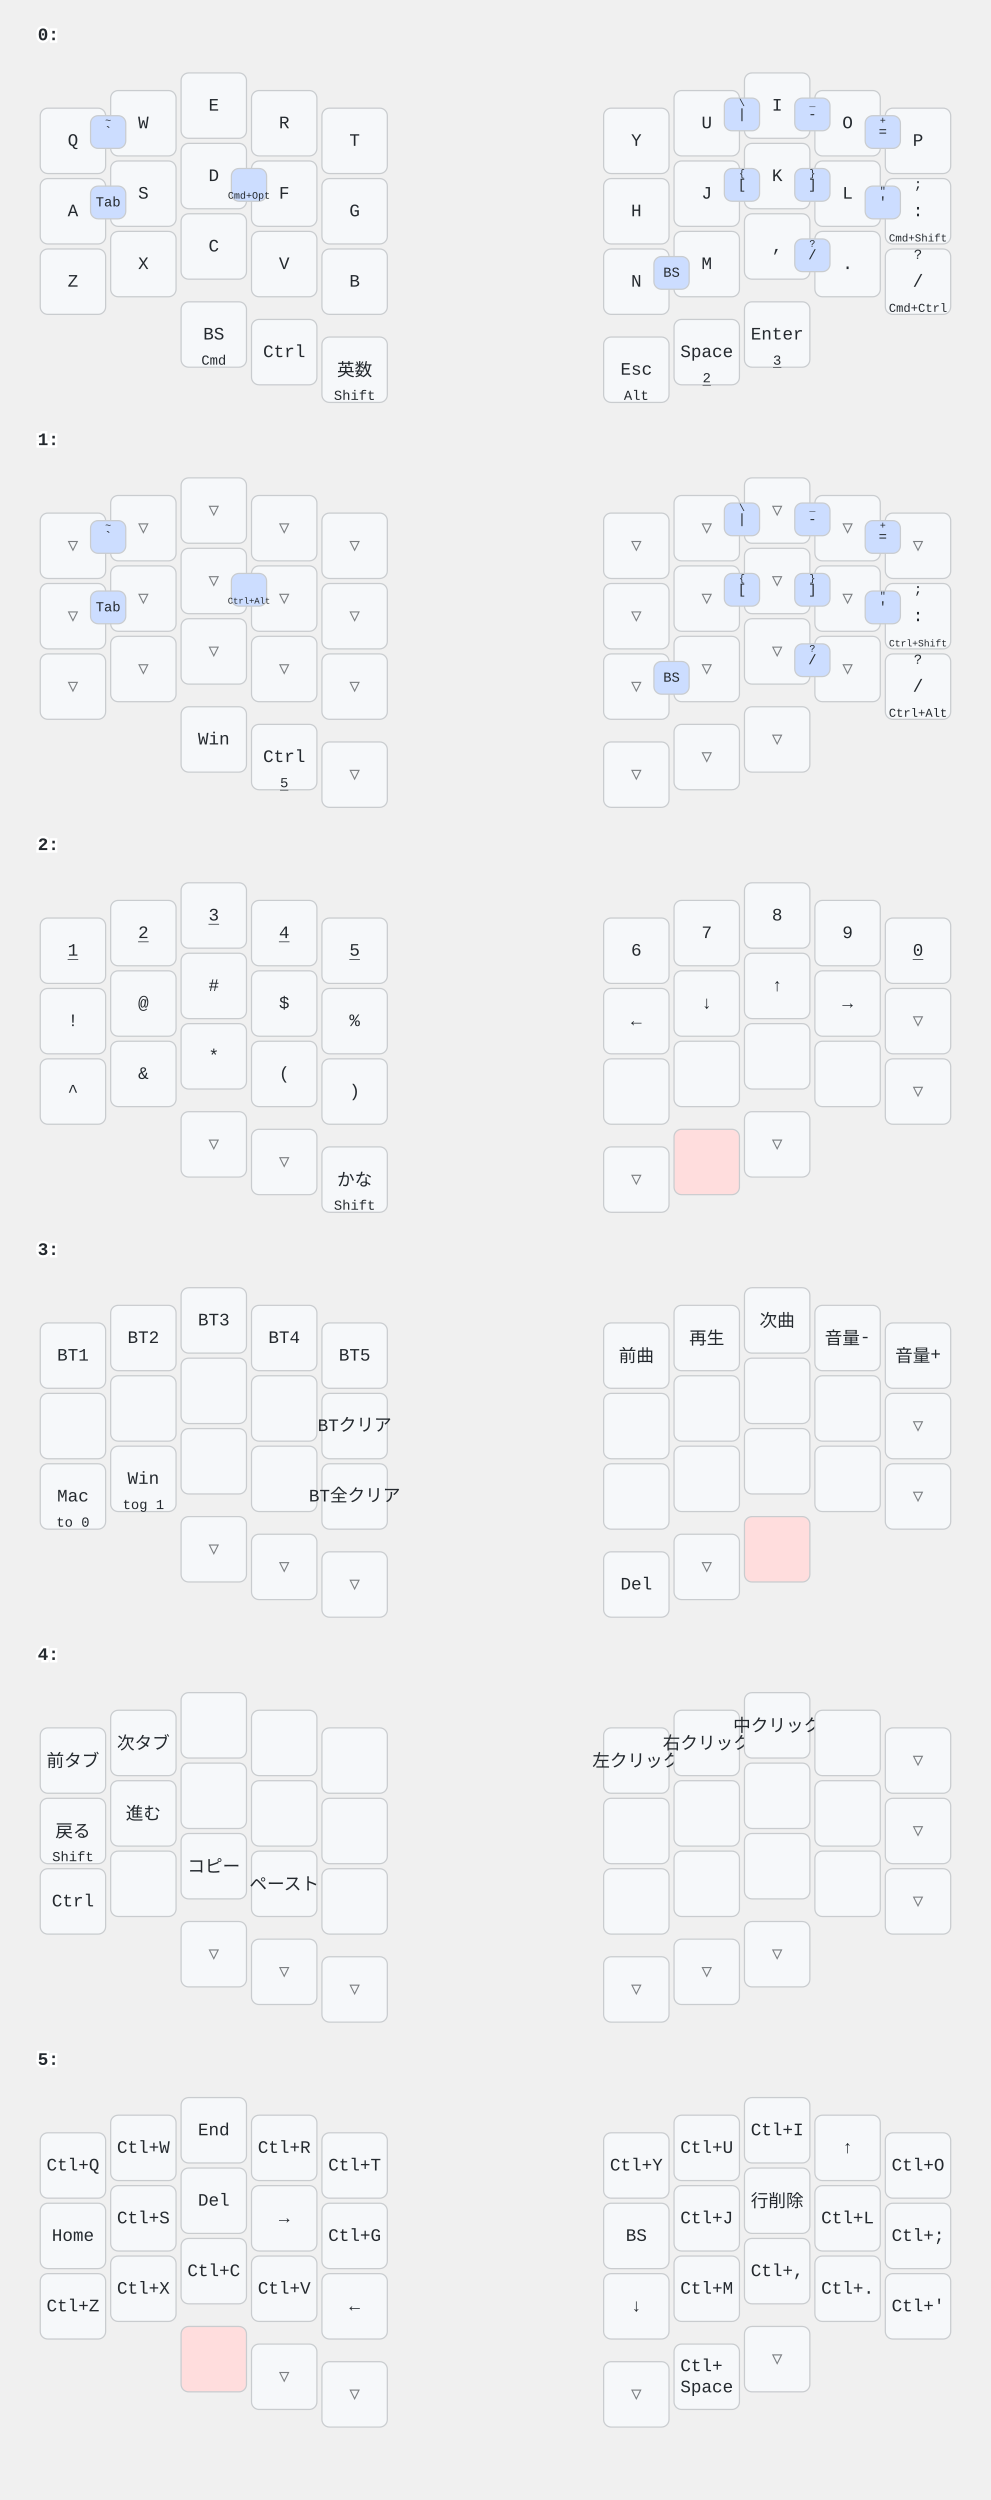
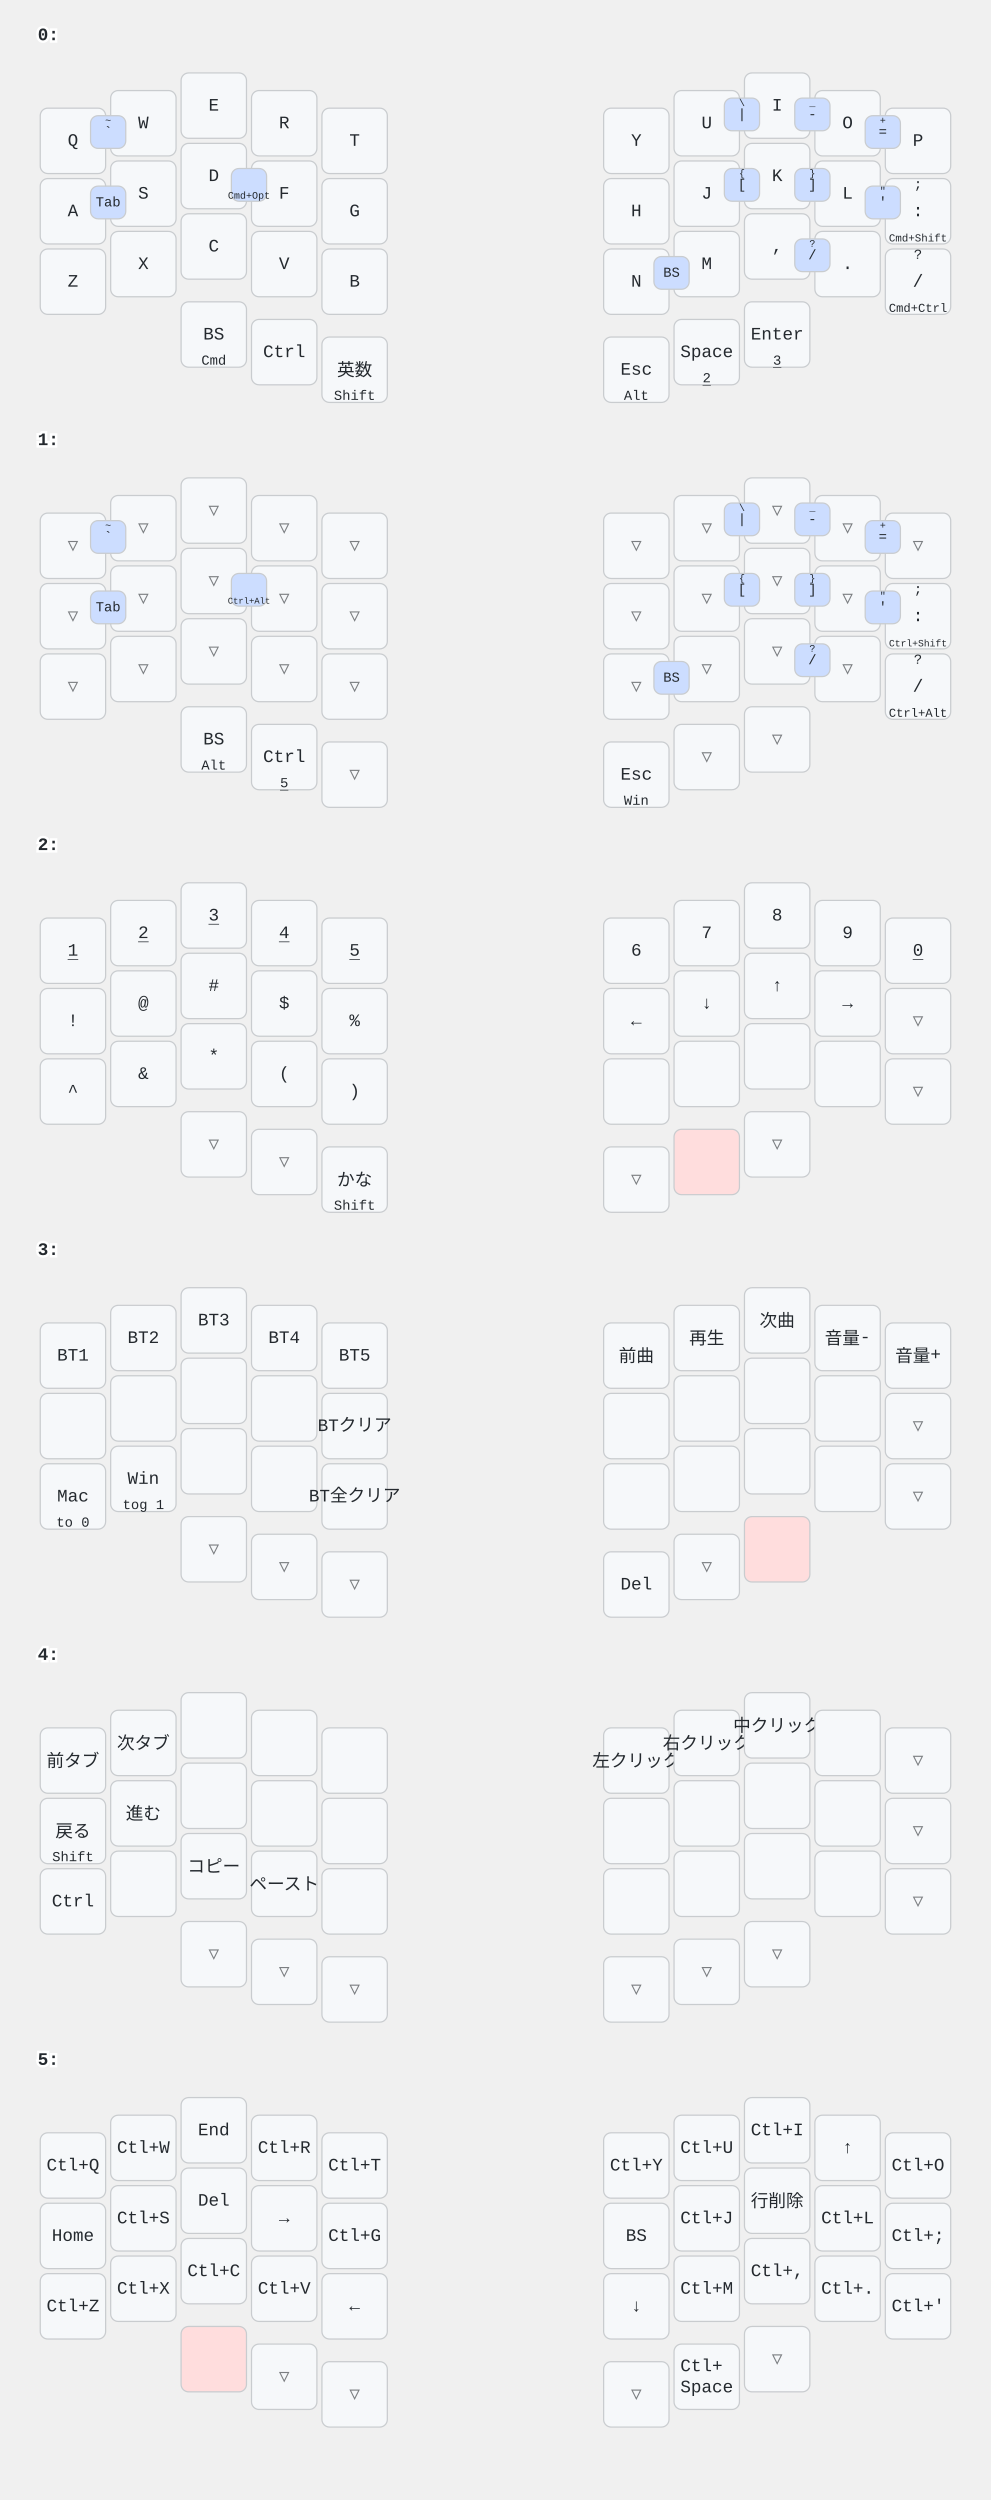
<svg xmlns="http://www.w3.org/2000/svg" width="788" height="1988" viewBox="0 0 788 1988" class="keymap">
  <style>/* inherit to force styles through use tags */
svg path {
    fill: inherit;
}

/* font and background color specifications */
svg.keymap {
    font-family: SFMono-Regular,Consolas,Liberation Mono,Menlo,monospace;
    font-size: 14px;
    font-kerning: normal;
    text-rendering: optimizeLegibility;
    fill: #24292e;
}

/* default key styling */
rect.key {
    fill: #f6f8fa;
}

rect.key, rect.combo {
    stroke: #c9cccf;
    stroke-width: 1;
}

/* default key side styling, only used is draw_key_sides is set */
rect.side {
    filter: brightness(90%);
}

/* color accent for combo boxes */
rect.combo, rect.combo-separate {
    fill: #cdf;
}

/* color accent for held keys */
rect.held, rect.combo.held {
    fill: #fdd;
}

/* color accent for ghost (optional) keys */
rect.ghost, rect.combo.ghost {
    stroke-dasharray: 4, 4;
    stroke-width: 2;
}

text {
    text-anchor: middle;
    dominant-baseline: middle;
}

/* styling for layer labels */
text.label {
    font-weight: bold;
    text-anchor: start;
    stroke: white;
    stroke-width: 4;
    paint-order: stroke;
}

/* styling for optional footer */
text.footer {
    text-anchor: end;
    dominant-baseline: auto;
    stroke: white;
    stroke-width: 4;
    paint-order: stroke;
}

/* styling for combo tap, and key non-tap label text */
text.combo, text.hold, text.shifted, text.left, text.right {
    font-size: 11px;
}

text.hold {
    text-anchor: middle;
    dominant-baseline: auto;
}

text.shifted {
    text-anchor: middle;
    dominant-baseline: hanging;
}

text.left {
    text-anchor: start;
}

text.right {
    text-anchor: end;
}

text.layer-activator {
    text-decoration: underline;
}

/* styling for hold/shifted label text in combo box */
text.combo.hold, text.combo.shifted, text.combo.left, text.combo.right {
    font-size: 8px;
}

/* lighter symbol for transparent keys */
text.trans {
    fill: #7b7e81;
}

/* styling for combo dendrons */
path.combo {
    stroke-width: 1;
    stroke: gray;
    fill: none;
}

/* Start Tabler Icons Cleanup */
/* cannot use height/width with glyphs */
.icon-tabler &gt; path {
    fill: inherit;
    stroke: inherit;
    stroke-width: 2;
}
/* hide tabler's default box */
.icon-tabler &gt; path[stroke="none"][fill="none"] {
    visibility: hidden;
}
/* End Tabler Icons Cleanup */
</style>
  <g transform="translate(30, 0)" class="layer-0">
    <text x="0" y="28" class="label" id="x_x">0:</text>
    <g transform="translate(0, 56)">
      <g transform="translate(28, 56)" class="key keypos-0">
        <rect rx="6" ry="6" x="-26" y="-26" width="52" height="52" class="key" />
        <text x="0" y="0" class="key tap">Q</text>
      </g>
      <g transform="translate(84, 42)" class="key keypos-1">
        <rect rx="6" ry="6" x="-26" y="-26" width="52" height="52" class="key" />
        <text x="0" y="0" class="key tap">W</text>
      </g>
      <g transform="translate(140, 28)" class="key keypos-2">
        <rect rx="6" ry="6" x="-26" y="-26" width="52" height="52" class="key" />
        <text x="0" y="0" class="key tap">E</text>
      </g>
      <g transform="translate(196, 42)" class="key keypos-3">
        <rect rx="6" ry="6" x="-26" y="-26" width="52" height="52" class="key" />
        <text x="0" y="0" class="key tap">R</text>
      </g>
      <g transform="translate(252, 56)" class="key keypos-4">
        <rect rx="6" ry="6" x="-26" y="-26" width="52" height="52" class="key" />
        <text x="0" y="0" class="key tap">T</text>
      </g>
      <g transform="translate(476, 56)" class="key keypos-5">
        <rect rx="6" ry="6" x="-26" y="-26" width="52" height="52" class="key" />
        <text x="0" y="0" class="key tap">Y</text>
      </g>
      <g transform="translate(532, 42)" class="key keypos-6">
        <rect rx="6" ry="6" x="-26" y="-26" width="52" height="52" class="key" />
        <text x="0" y="0" class="key tap">U</text>
      </g>
      <g transform="translate(588, 28)" class="key keypos-7">
        <rect rx="6" ry="6" x="-26" y="-26" width="52" height="52" class="key" />
        <text x="0" y="0" class="key tap">I</text>
      </g>
      <g transform="translate(644, 42)" class="key keypos-8">
        <rect rx="6" ry="6" x="-26" y="-26" width="52" height="52" class="key" />
        <text x="0" y="0" class="key tap">O</text>
      </g>
      <g transform="translate(700, 56)" class="key keypos-9">
        <rect rx="6" ry="6" x="-26" y="-26" width="52" height="52" class="key" />
        <text x="0" y="0" class="key tap">P</text>
      </g>
      <g transform="translate(28, 112)" class="key keypos-10">
        <rect rx="6" ry="6" x="-26" y="-26" width="52" height="52" class="key" />
        <text x="0" y="0" class="key tap">A</text>
      </g>
      <g transform="translate(84, 98)" class="key keypos-11">
        <rect rx="6" ry="6" x="-26" y="-26" width="52" height="52" class="key" />
        <text x="0" y="0" class="key tap">S</text>
      </g>
      <g transform="translate(140, 84)" class="key keypos-12">
        <rect rx="6" ry="6" x="-26" y="-26" width="52" height="52" class="key" />
        <text x="0" y="0" class="key tap">D</text>
      </g>
      <g transform="translate(196, 98)" class="key keypos-13">
        <rect rx="6" ry="6" x="-26" y="-26" width="52" height="52" class="key" />
        <text x="0" y="0" class="key tap">F</text>
      </g>
      <g transform="translate(252, 112)" class="key keypos-14">
        <rect rx="6" ry="6" x="-26" y="-26" width="52" height="52" class="key" />
        <text x="0" y="0" class="key tap">G</text>
      </g>
      <g transform="translate(476, 112)" class="key keypos-15">
        <rect rx="6" ry="6" x="-26" y="-26" width="52" height="52" class="key" />
        <text x="0" y="0" class="key tap">H</text>
      </g>
      <g transform="translate(532, 98)" class="key keypos-16">
        <rect rx="6" ry="6" x="-26" y="-26" width="52" height="52" class="key" />
        <text x="0" y="0" class="key tap">J</text>
      </g>
      <g transform="translate(588, 84)" class="key keypos-17">
        <rect rx="6" ry="6" x="-26" y="-26" width="52" height="52" class="key" />
        <text x="0" y="0" class="key tap">K</text>
      </g>
      <g transform="translate(644, 98)" class="key keypos-18">
        <rect rx="6" ry="6" x="-26" y="-26" width="52" height="52" class="key" />
        <text x="0" y="0" class="key tap">L</text>
      </g>
      <g transform="translate(700, 112)" class="key keypos-19">
        <rect rx="6" ry="6" x="-26" y="-26" width="52" height="52" class="key" />
        <text x="0" y="0" class="key tap">:</text>
        <text x="0" y="24" class="key hold">
          <tspan style="font-size: 78%">Cmd+Shift</tspan>
        </text>
        <text x="0" y="-24" class="key shifted">;</text>
      </g>
      <g transform="translate(28, 168)" class="key keypos-20">
        <rect rx="6" ry="6" x="-26" y="-26" width="52" height="52" class="key" />
        <text x="0" y="0" class="key tap">Z</text>
      </g>
      <g transform="translate(84, 154)" class="key keypos-21">
        <rect rx="6" ry="6" x="-26" y="-26" width="52" height="52" class="key" />
        <text x="0" y="0" class="key tap">X</text>
      </g>
      <g transform="translate(140, 140)" class="key keypos-22">
        <rect rx="6" ry="6" x="-26" y="-26" width="52" height="52" class="key" />
        <text x="0" y="0" class="key tap">C</text>
      </g>
      <g transform="translate(196, 154)" class="key keypos-23">
        <rect rx="6" ry="6" x="-26" y="-26" width="52" height="52" class="key" />
        <text x="0" y="0" class="key tap">V</text>
      </g>
      <g transform="translate(252, 168)" class="key keypos-24">
        <rect rx="6" ry="6" x="-26" y="-26" width="52" height="52" class="key" />
        <text x="0" y="0" class="key tap">B</text>
      </g>
      <g transform="translate(476, 168)" class="key keypos-25">
        <rect rx="6" ry="6" x="-26" y="-26" width="52" height="52" class="key" />
        <text x="0" y="0" class="key tap">N</text>
      </g>
      <g transform="translate(532, 154)" class="key keypos-26">
        <rect rx="6" ry="6" x="-26" y="-26" width="52" height="52" class="key" />
        <text x="0" y="0" class="key tap">M</text>
      </g>
      <g transform="translate(588, 140)" class="key keypos-27">
        <rect rx="6" ry="6" x="-26" y="-26" width="52" height="52" class="key" />
        <text x="0" y="0" class="key tap">,</text>
      </g>
      <g transform="translate(644, 154)" class="key keypos-28">
        <rect rx="6" ry="6" x="-26" y="-26" width="52" height="52" class="key" />
        <text x="0" y="0" class="key tap">.</text>
      </g>
      <g transform="translate(700, 168)" class="key keypos-29">
        <rect rx="6" ry="6" x="-26" y="-26" width="52" height="52" class="key" />
        <text x="0" y="0" class="key tap">/</text>
        <text x="0" y="24" class="key hold">
          <tspan style="font-size: 88%">Cmd+Ctrl</tspan>
        </text>
        <text x="0" y="-24" class="key shifted">?</text>
      </g>
      <g transform="translate(140, 210)" class="key keypos-30">
        <rect rx="6" ry="6" x="-26" y="-26" width="52" height="52" class="key" />
        <text x="0" y="0" class="key tap">BS</text>
        <text x="0" y="24" class="key hold">Cmd</text>
      </g>
      <g transform="translate(196, 224)" class="key keypos-31">
        <rect rx="6" ry="6" x="-26" y="-26" width="52" height="52" class="key" />
        <text x="0" y="0" class="key tap">Ctrl</text>
      </g>
      <g transform="translate(252, 238)" class="key keypos-32">
        <rect rx="6" ry="6" x="-26" y="-26" width="52" height="52" class="key" />
        <text x="0" y="0" class="key tap">英数</text>
        <text x="0" y="24" class="key hold">Shift</text>
      </g>
      <g transform="translate(476, 238)" class="key keypos-33">
        <rect rx="6" ry="6" x="-26" y="-26" width="52" height="52" class="key" />
        <text x="0" y="0" class="key tap">Esc</text>
        <text x="0" y="24" class="key hold">Alt</text>
      </g>
      <g transform="translate(532, 224)" class="key keypos-34">
        <rect rx="6" ry="6" x="-26" y="-26" width="52" height="52" class="key" />
        <text x="0" y="0" class="key tap">Space</text>
        <a href="#x_x">
          <text x="0" y="24" class="key hold layer-activator">2</text>
        </a>
      </g>
      <g transform="translate(588, 210)" class="key keypos-35">
        <rect rx="6" ry="6" x="-26" y="-26" width="52" height="52" class="key" />
        <text x="0" y="0" class="key tap">Enter</text>
        <a href="#x_x">
          <text x="0" y="24" class="key hold layer-activator">3</text>
        </a>
      </g>
      <g class="combo combopos-0">
        <rect rx="6" ry="6" x="154" y="78" width="28" height="26" class="combo" />
        <text x="168" y="102" class="combo hold">Cmd+Opt</text>
      </g>
      <g class="combo combopos-1">
        <rect rx="6" ry="6" x="42" y="92" width="28" height="26" class="combo" />
        <text x="56" y="105" class="combo tap">Tab</text>
      </g>
      <g class="combo combopos-2">
        <rect rx="6" ry="6" x="602" y="22" width="28" height="26" class="combo" />
        <text x="616" y="35" class="combo tap">-</text>
        <text x="616" y="24" class="combo shifted">_</text>
      </g>
      <g class="combo combopos-3">
        <rect rx="6" ry="6" x="658" y="36" width="28" height="26" class="combo" />
        <text x="672" y="49" class="combo tap">=</text>
        <text x="672" y="38" class="combo shifted">+</text>
      </g>
      <g class="combo combopos-4">
        <rect rx="6" ry="6" x="658" y="92" width="28" height="26" class="combo" />
        <text x="672" y="105" class="combo tap">'</text>
        <text x="672" y="94" class="combo shifted">"</text>
      </g>
      <g class="combo combopos-5">
        <rect rx="6" ry="6" x="602" y="134" width="28" height="26" class="combo" />
        <text x="616" y="147" class="combo tap">/</text>
        <text x="616" y="136" class="combo shifted">?</text>
      </g>
      <g class="combo combopos-6">
        <rect rx="6" ry="6" x="490" y="148" width="28" height="26" class="combo" />
        <text x="504" y="161" class="combo tap">BS</text>
      </g>
      <g class="combo combopos-7">
        <rect rx="6" ry="6" x="42" y="36" width="28" height="26" class="combo" />
        <text x="56" y="49" class="combo tap">`</text>
        <text x="56" y="38" class="combo shifted">~</text>
      </g>
      <g class="combo combopos-8">
        <rect rx="6" ry="6" x="546" y="22" width="28" height="26" class="combo" />
        <text x="560" y="35" class="combo tap">|</text>
        <text x="560" y="24" class="combo shifted">\</text>
      </g>
      <g class="combo combopos-9">
        <rect rx="6" ry="6" x="546" y="78" width="28" height="26" class="combo" />
        <text x="560" y="91" class="combo tap">[</text>
        <text x="560" y="80" class="combo shifted">{</text>
      </g>
      <g class="combo combopos-10">
        <rect rx="6" ry="6" x="602" y="78" width="28" height="26" class="combo" />
        <text x="616" y="91" class="combo tap">]</text>
        <text x="616" y="80" class="combo shifted">}</text>
      </g>
    </g>
  </g>
  <g transform="translate(30, 322)" class="layer-1">
    <text x="0" y="28" class="label" id="x_x">1:</text>
    <g transform="translate(0, 56)">
      <g transform="translate(28, 56)" class="key trans keypos-0">
        <rect rx="6" ry="6" x="-26" y="-26" width="52" height="52" class="key trans" />
        <text x="0" y="0" class="key trans tap">▽</text>
      </g>
      <g transform="translate(84, 42)" class="key trans keypos-1">
        <rect rx="6" ry="6" x="-26" y="-26" width="52" height="52" class="key trans" />
        <text x="0" y="0" class="key trans tap">▽</text>
      </g>
      <g transform="translate(140, 28)" class="key trans keypos-2">
        <rect rx="6" ry="6" x="-26" y="-26" width="52" height="52" class="key trans" />
        <text x="0" y="0" class="key trans tap">▽</text>
      </g>
      <g transform="translate(196, 42)" class="key trans keypos-3">
        <rect rx="6" ry="6" x="-26" y="-26" width="52" height="52" class="key trans" />
        <text x="0" y="0" class="key trans tap">▽</text>
      </g>
      <g transform="translate(252, 56)" class="key trans keypos-4">
        <rect rx="6" ry="6" x="-26" y="-26" width="52" height="52" class="key trans" />
        <text x="0" y="0" class="key trans tap">▽</text>
      </g>
      <g transform="translate(476, 56)" class="key trans keypos-5">
        <rect rx="6" ry="6" x="-26" y="-26" width="52" height="52" class="key trans" />
        <text x="0" y="0" class="key trans tap">▽</text>
      </g>
      <g transform="translate(532, 42)" class="key trans keypos-6">
        <rect rx="6" ry="6" x="-26" y="-26" width="52" height="52" class="key trans" />
        <text x="0" y="0" class="key trans tap">▽</text>
      </g>
      <g transform="translate(588, 28)" class="key trans keypos-7">
        <rect rx="6" ry="6" x="-26" y="-26" width="52" height="52" class="key trans" />
        <text x="0" y="0" class="key trans tap">▽</text>
      </g>
      <g transform="translate(644, 42)" class="key trans keypos-8">
        <rect rx="6" ry="6" x="-26" y="-26" width="52" height="52" class="key trans" />
        <text x="0" y="0" class="key trans tap">▽</text>
      </g>
      <g transform="translate(700, 56)" class="key trans keypos-9">
        <rect rx="6" ry="6" x="-26" y="-26" width="52" height="52" class="key trans" />
        <text x="0" y="0" class="key trans tap">▽</text>
      </g>
      <g transform="translate(28, 112)" class="key trans keypos-10">
        <rect rx="6" ry="6" x="-26" y="-26" width="52" height="52" class="key trans" />
        <text x="0" y="0" class="key trans tap">▽</text>
      </g>
      <g transform="translate(84, 98)" class="key trans keypos-11">
        <rect rx="6" ry="6" x="-26" y="-26" width="52" height="52" class="key trans" />
        <text x="0" y="0" class="key trans tap">▽</text>
      </g>
      <g transform="translate(140, 84)" class="key trans keypos-12">
        <rect rx="6" ry="6" x="-26" y="-26" width="52" height="52" class="key trans" />
        <text x="0" y="0" class="key trans tap">▽</text>
      </g>
      <g transform="translate(196, 98)" class="key trans keypos-13">
        <rect rx="6" ry="6" x="-26" y="-26" width="52" height="52" class="key trans" />
        <text x="0" y="0" class="key trans tap">▽</text>
      </g>
      <g transform="translate(252, 112)" class="key trans keypos-14">
        <rect rx="6" ry="6" x="-26" y="-26" width="52" height="52" class="key trans" />
        <text x="0" y="0" class="key trans tap">▽</text>
      </g>
      <g transform="translate(476, 112)" class="key trans keypos-15">
        <rect rx="6" ry="6" x="-26" y="-26" width="52" height="52" class="key trans" />
        <text x="0" y="0" class="key trans tap">▽</text>
      </g>
      <g transform="translate(532, 98)" class="key trans keypos-16">
        <rect rx="6" ry="6" x="-26" y="-26" width="52" height="52" class="key trans" />
        <text x="0" y="0" class="key trans tap">▽</text>
      </g>
      <g transform="translate(588, 84)" class="key trans keypos-17">
        <rect rx="6" ry="6" x="-26" y="-26" width="52" height="52" class="key trans" />
        <text x="0" y="0" class="key trans tap">▽</text>
      </g>
      <g transform="translate(644, 98)" class="key trans keypos-18">
        <rect rx="6" ry="6" x="-26" y="-26" width="52" height="52" class="key trans" />
        <text x="0" y="0" class="key trans tap">▽</text>
      </g>
      <g transform="translate(700, 112)" class="key keypos-19">
        <rect rx="6" ry="6" x="-26" y="-26" width="52" height="52" class="key" />
        <text x="0" y="0" class="key tap">:</text>
        <text x="0" y="24" class="key hold">
          <tspan style="font-size: 70%">Ctrl+Shift</tspan>
        </text>
        <text x="0" y="-24" class="key shifted">;</text>
      </g>
      <g transform="translate(28, 168)" class="key trans keypos-20">
        <rect rx="6" ry="6" x="-26" y="-26" width="52" height="52" class="key trans" />
        <text x="0" y="0" class="key trans tap">▽</text>
      </g>
      <g transform="translate(84, 154)" class="key trans keypos-21">
        <rect rx="6" ry="6" x="-26" y="-26" width="52" height="52" class="key trans" />
        <text x="0" y="0" class="key trans tap">▽</text>
      </g>
      <g transform="translate(140, 140)" class="key trans keypos-22">
        <rect rx="6" ry="6" x="-26" y="-26" width="52" height="52" class="key trans" />
        <text x="0" y="0" class="key trans tap">▽</text>
      </g>
      <g transform="translate(196, 154)" class="key trans keypos-23">
        <rect rx="6" ry="6" x="-26" y="-26" width="52" height="52" class="key trans" />
        <text x="0" y="0" class="key trans tap">▽</text>
      </g>
      <g transform="translate(252, 168)" class="key trans keypos-24">
        <rect rx="6" ry="6" x="-26" y="-26" width="52" height="52" class="key trans" />
        <text x="0" y="0" class="key trans tap">▽</text>
      </g>
      <g transform="translate(476, 168)" class="key trans keypos-25">
        <rect rx="6" ry="6" x="-26" y="-26" width="52" height="52" class="key trans" />
        <text x="0" y="0" class="key trans tap">▽</text>
      </g>
      <g transform="translate(532, 154)" class="key trans keypos-26">
        <rect rx="6" ry="6" x="-26" y="-26" width="52" height="52" class="key trans" />
        <text x="0" y="0" class="key trans tap">▽</text>
      </g>
      <g transform="translate(588, 140)" class="key trans keypos-27">
        <rect rx="6" ry="6" x="-26" y="-26" width="52" height="52" class="key trans" />
        <text x="0" y="0" class="key trans tap">▽</text>
      </g>
      <g transform="translate(644, 154)" class="key trans keypos-28">
        <rect rx="6" ry="6" x="-26" y="-26" width="52" height="52" class="key trans" />
        <text x="0" y="0" class="key trans tap">▽</text>
      </g>
      <g transform="translate(700, 168)" class="key keypos-29">
        <rect rx="6" ry="6" x="-26" y="-26" width="52" height="52" class="key" />
        <text x="0" y="0" class="key tap">/</text>
        <text x="0" y="24" class="key hold">
          <tspan style="font-size: 88%">Ctrl+Alt</tspan>
        </text>
        <text x="0" y="-24" class="key shifted">?</text>
      </g>
      <g transform="translate(140, 210)" class="key keypos-30">
        <rect rx="6" ry="6" x="-26" y="-26" width="52" height="52" class="key" />
-         <text x="0" y="0" class="key tap">Win</text>
+         <text x="0" y="0" class="key tap">BS</text>
+         <text x="0" y="24" class="key hold">Alt</text>
      </g>
      <g transform="translate(196, 224)" class="key keypos-31">
        <rect rx="6" ry="6" x="-26" y="-26" width="52" height="52" class="key" />
        <text x="0" y="0" class="key tap">Ctrl</text>
        <a href="#x_x">
          <text x="0" y="24" class="key hold layer-activator">5</text>
        </a>
      </g>
      <g transform="translate(252, 238)" class="key trans keypos-32">
        <rect rx="6" ry="6" x="-26" y="-26" width="52" height="52" class="key trans" />
        <text x="0" y="0" class="key trans tap">▽</text>
      </g>
-       <g transform="translate(476, 238)" class="key trans keypos-33">
-         <rect rx="6" ry="6" x="-26" y="-26" width="52" height="52" class="key trans" />
-         <text x="0" y="0" class="key trans tap">▽</text>
+       <g transform="translate(476, 238)" class="key keypos-33">
+         <rect rx="6" ry="6" x="-26" y="-26" width="52" height="52" class="key" />
+         <text x="0" y="0" class="key tap">Esc</text>
+         <text x="0" y="24" class="key hold">Win</text>
      </g>
      <g transform="translate(532, 224)" class="key trans keypos-34">
        <rect rx="6" ry="6" x="-26" y="-26" width="52" height="52" class="key trans" />
        <text x="0" y="0" class="key trans tap">▽</text>
      </g>
      <g transform="translate(588, 210)" class="key trans keypos-35">
        <rect rx="6" ry="6" x="-26" y="-26" width="52" height="52" class="key trans" />
        <text x="0" y="0" class="key trans tap">▽</text>
      </g>
      <g class="combo combopos-0">
        <rect rx="6" ry="6" x="154" y="78" width="28" height="26" class="combo" />
        <text x="168" y="102" class="combo hold">
          <tspan style="font-size: 88%">Ctrl+Alt</tspan>
        </text>
      </g>
      <g class="combo combopos-1">
        <rect rx="6" ry="6" x="42" y="92" width="28" height="26" class="combo" />
        <text x="56" y="105" class="combo tap">Tab</text>
      </g>
      <g class="combo combopos-2">
        <rect rx="6" ry="6" x="602" y="22" width="28" height="26" class="combo" />
        <text x="616" y="35" class="combo tap">-</text>
        <text x="616" y="24" class="combo shifted">_</text>
      </g>
      <g class="combo combopos-3">
        <rect rx="6" ry="6" x="658" y="36" width="28" height="26" class="combo" />
        <text x="672" y="49" class="combo tap">=</text>
        <text x="672" y="38" class="combo shifted">+</text>
      </g>
      <g class="combo combopos-4">
        <rect rx="6" ry="6" x="658" y="92" width="28" height="26" class="combo" />
        <text x="672" y="105" class="combo tap">'</text>
        <text x="672" y="94" class="combo shifted">"</text>
      </g>
      <g class="combo combopos-5">
        <rect rx="6" ry="6" x="602" y="134" width="28" height="26" class="combo" />
        <text x="616" y="147" class="combo tap">/</text>
        <text x="616" y="136" class="combo shifted">?</text>
      </g>
      <g class="combo combopos-6">
        <rect rx="6" ry="6" x="490" y="148" width="28" height="26" class="combo" />
        <text x="504" y="161" class="combo tap">BS</text>
      </g>
      <g class="combo combopos-7">
        <rect rx="6" ry="6" x="42" y="36" width="28" height="26" class="combo" />
        <text x="56" y="49" class="combo tap">`</text>
        <text x="56" y="38" class="combo shifted">~</text>
      </g>
      <g class="combo combopos-8">
        <rect rx="6" ry="6" x="546" y="22" width="28" height="26" class="combo" />
        <text x="560" y="35" class="combo tap">|</text>
        <text x="560" y="24" class="combo shifted">\</text>
      </g>
      <g class="combo combopos-9">
        <rect rx="6" ry="6" x="546" y="78" width="28" height="26" class="combo" />
        <text x="560" y="91" class="combo tap">[</text>
        <text x="560" y="80" class="combo shifted">{</text>
      </g>
      <g class="combo combopos-10">
        <rect rx="6" ry="6" x="602" y="78" width="28" height="26" class="combo" />
        <text x="616" y="91" class="combo tap">]</text>
        <text x="616" y="80" class="combo shifted">}</text>
      </g>
    </g>
  </g>
  <g transform="translate(30, 644)" class="layer-2">
    <text x="0" y="28" class="label" id="x_x">2:</text>
    <g transform="translate(0, 56)">
      <g transform="translate(28, 56)" class="key keypos-0">
        <rect rx="6" ry="6" x="-26" y="-26" width="52" height="52" class="key" />
        <a href="#x_x">
          <text x="0" y="0" class="key tap layer-activator">1</text>
        </a>
      </g>
      <g transform="translate(84, 42)" class="key keypos-1">
        <rect rx="6" ry="6" x="-26" y="-26" width="52" height="52" class="key" />
        <a href="#x_x">
          <text x="0" y="0" class="key tap layer-activator">2</text>
        </a>
      </g>
      <g transform="translate(140, 28)" class="key keypos-2">
        <rect rx="6" ry="6" x="-26" y="-26" width="52" height="52" class="key" />
        <a href="#x_x">
          <text x="0" y="0" class="key tap layer-activator">3</text>
        </a>
      </g>
      <g transform="translate(196, 42)" class="key keypos-3">
        <rect rx="6" ry="6" x="-26" y="-26" width="52" height="52" class="key" />
        <a href="#x_x">
          <text x="0" y="0" class="key tap layer-activator">4</text>
        </a>
      </g>
      <g transform="translate(252, 56)" class="key keypos-4">
        <rect rx="6" ry="6" x="-26" y="-26" width="52" height="52" class="key" />
        <a href="#x_x">
          <text x="0" y="0" class="key tap layer-activator">5</text>
        </a>
      </g>
      <g transform="translate(476, 56)" class="key keypos-5">
        <rect rx="6" ry="6" x="-26" y="-26" width="52" height="52" class="key" />
        <text x="0" y="0" class="key tap">6</text>
      </g>
      <g transform="translate(532, 42)" class="key keypos-6">
        <rect rx="6" ry="6" x="-26" y="-26" width="52" height="52" class="key" />
        <text x="0" y="0" class="key tap">7</text>
      </g>
      <g transform="translate(588, 28)" class="key keypos-7">
        <rect rx="6" ry="6" x="-26" y="-26" width="52" height="52" class="key" />
        <text x="0" y="0" class="key tap">8</text>
      </g>
      <g transform="translate(644, 42)" class="key keypos-8">
        <rect rx="6" ry="6" x="-26" y="-26" width="52" height="52" class="key" />
        <text x="0" y="0" class="key tap">9</text>
      </g>
      <g transform="translate(700, 56)" class="key keypos-9">
        <rect rx="6" ry="6" x="-26" y="-26" width="52" height="52" class="key" />
        <a href="#x_x">
          <text x="0" y="0" class="key tap layer-activator">0</text>
        </a>
      </g>
      <g transform="translate(28, 112)" class="key keypos-10">
        <rect rx="6" ry="6" x="-26" y="-26" width="52" height="52" class="key" />
        <text x="0" y="0" class="key tap">!</text>
      </g>
      <g transform="translate(84, 98)" class="key keypos-11">
        <rect rx="6" ry="6" x="-26" y="-26" width="52" height="52" class="key" />
        <text x="0" y="0" class="key tap">@</text>
      </g>
      <g transform="translate(140, 84)" class="key keypos-12">
        <rect rx="6" ry="6" x="-26" y="-26" width="52" height="52" class="key" />
        <text x="0" y="0" class="key tap">#</text>
      </g>
      <g transform="translate(196, 98)" class="key keypos-13">
        <rect rx="6" ry="6" x="-26" y="-26" width="52" height="52" class="key" />
        <text x="0" y="0" class="key tap">$</text>
      </g>
      <g transform="translate(252, 112)" class="key keypos-14">
        <rect rx="6" ry="6" x="-26" y="-26" width="52" height="52" class="key" />
        <text x="0" y="0" class="key tap">%</text>
      </g>
      <g transform="translate(476, 112)" class="key keypos-15">
        <rect rx="6" ry="6" x="-26" y="-26" width="52" height="52" class="key" />
        <text x="0" y="0" class="key tap">←</text>
      </g>
      <g transform="translate(532, 98)" class="key keypos-16">
        <rect rx="6" ry="6" x="-26" y="-26" width="52" height="52" class="key" />
        <text x="0" y="0" class="key tap">↓</text>
      </g>
      <g transform="translate(588, 84)" class="key keypos-17">
        <rect rx="6" ry="6" x="-26" y="-26" width="52" height="52" class="key" />
        <text x="0" y="0" class="key tap">↑</text>
      </g>
      <g transform="translate(644, 98)" class="key keypos-18">
        <rect rx="6" ry="6" x="-26" y="-26" width="52" height="52" class="key" />
        <text x="0" y="0" class="key tap">→</text>
      </g>
      <g transform="translate(700, 112)" class="key trans keypos-19">
        <rect rx="6" ry="6" x="-26" y="-26" width="52" height="52" class="key trans" />
        <text x="0" y="0" class="key trans tap">▽</text>
      </g>
      <g transform="translate(28, 168)" class="key keypos-20">
        <rect rx="6" ry="6" x="-26" y="-26" width="52" height="52" class="key" />
        <text x="0" y="0" class="key tap">^</text>
      </g>
      <g transform="translate(84, 154)" class="key keypos-21">
        <rect rx="6" ry="6" x="-26" y="-26" width="52" height="52" class="key" />
        <text x="0" y="0" class="key tap">&amp;</text>
      </g>
      <g transform="translate(140, 140)" class="key keypos-22">
        <rect rx="6" ry="6" x="-26" y="-26" width="52" height="52" class="key" />
        <text x="0" y="0" class="key tap">*</text>
      </g>
      <g transform="translate(196, 154)" class="key keypos-23">
        <rect rx="6" ry="6" x="-26" y="-26" width="52" height="52" class="key" />
        <text x="0" y="0" class="key tap">(</text>
      </g>
      <g transform="translate(252, 168)" class="key keypos-24">
        <rect rx="6" ry="6" x="-26" y="-26" width="52" height="52" class="key" />
        <text x="0" y="0" class="key tap">)</text>
      </g>
      <g transform="translate(476, 168)" class="key keypos-25">
        <rect rx="6" ry="6" x="-26" y="-26" width="52" height="52" class="key" />
      </g>
      <g transform="translate(532, 154)" class="key keypos-26">
        <rect rx="6" ry="6" x="-26" y="-26" width="52" height="52" class="key" />
      </g>
      <g transform="translate(588, 140)" class="key keypos-27">
        <rect rx="6" ry="6" x="-26" y="-26" width="52" height="52" class="key" />
      </g>
      <g transform="translate(644, 154)" class="key keypos-28">
        <rect rx="6" ry="6" x="-26" y="-26" width="52" height="52" class="key" />
      </g>
      <g transform="translate(700, 168)" class="key trans keypos-29">
        <rect rx="6" ry="6" x="-26" y="-26" width="52" height="52" class="key trans" />
        <text x="0" y="0" class="key trans tap">▽</text>
      </g>
      <g transform="translate(140, 210)" class="key trans keypos-30">
        <rect rx="6" ry="6" x="-26" y="-26" width="52" height="52" class="key trans" />
        <text x="0" y="0" class="key trans tap">▽</text>
      </g>
      <g transform="translate(196, 224)" class="key trans keypos-31">
        <rect rx="6" ry="6" x="-26" y="-26" width="52" height="52" class="key trans" />
        <text x="0" y="0" class="key trans tap">▽</text>
      </g>
      <g transform="translate(252, 238)" class="key keypos-32">
        <rect rx="6" ry="6" x="-26" y="-26" width="52" height="52" class="key" />
        <text x="0" y="0" class="key tap">かな</text>
        <text x="0" y="24" class="key hold">Shift</text>
      </g>
      <g transform="translate(476, 238)" class="key trans keypos-33">
        <rect rx="6" ry="6" x="-26" y="-26" width="52" height="52" class="key trans" />
        <text x="0" y="0" class="key trans tap">▽</text>
      </g>
      <g transform="translate(532, 224)" class="key held keypos-34">
        <rect rx="6" ry="6" x="-26" y="-26" width="52" height="52" class="key held" />
      </g>
      <g transform="translate(588, 210)" class="key trans keypos-35">
        <rect rx="6" ry="6" x="-26" y="-26" width="52" height="52" class="key trans" />
        <text x="0" y="0" class="key trans tap">▽</text>
      </g>
    </g>
  </g>
  <g transform="translate(30, 966)" class="layer-3">
    <text x="0" y="28" class="label" id="x_x">3:</text>
    <g transform="translate(0, 56)">
      <g transform="translate(28, 56)" class="key keypos-0">
        <rect rx="6" ry="6" x="-26" y="-26" width="52" height="52" class="key" />
        <text x="0" y="0" class="key tap">BT1</text>
      </g>
      <g transform="translate(84, 42)" class="key keypos-1">
        <rect rx="6" ry="6" x="-26" y="-26" width="52" height="52" class="key" />
        <text x="0" y="0" class="key tap">BT2</text>
      </g>
      <g transform="translate(140, 28)" class="key keypos-2">
        <rect rx="6" ry="6" x="-26" y="-26" width="52" height="52" class="key" />
        <text x="0" y="0" class="key tap">BT3</text>
      </g>
      <g transform="translate(196, 42)" class="key keypos-3">
        <rect rx="6" ry="6" x="-26" y="-26" width="52" height="52" class="key" />
        <text x="0" y="0" class="key tap">BT4</text>
      </g>
      <g transform="translate(252, 56)" class="key keypos-4">
        <rect rx="6" ry="6" x="-26" y="-26" width="52" height="52" class="key" />
        <text x="0" y="0" class="key tap">BT5</text>
      </g>
      <g transform="translate(476, 56)" class="key keypos-5">
        <rect rx="6" ry="6" x="-26" y="-26" width="52" height="52" class="key" />
        <text x="0" y="0" class="key tap">前曲</text>
      </g>
      <g transform="translate(532, 42)" class="key keypos-6">
        <rect rx="6" ry="6" x="-26" y="-26" width="52" height="52" class="key" />
        <text x="0" y="0" class="key tap">再生</text>
      </g>
      <g transform="translate(588, 28)" class="key keypos-7">
        <rect rx="6" ry="6" x="-26" y="-26" width="52" height="52" class="key" />
        <text x="0" y="0" class="key tap">次曲</text>
      </g>
      <g transform="translate(644, 42)" class="key keypos-8">
        <rect rx="6" ry="6" x="-26" y="-26" width="52" height="52" class="key" />
        <text x="0" y="0" class="key tap">音量-</text>
      </g>
      <g transform="translate(700, 56)" class="key keypos-9">
        <rect rx="6" ry="6" x="-26" y="-26" width="52" height="52" class="key" />
        <text x="0" y="0" class="key tap">音量+</text>
      </g>
      <g transform="translate(28, 112)" class="key keypos-10">
        <rect rx="6" ry="6" x="-26" y="-26" width="52" height="52" class="key" />
      </g>
      <g transform="translate(84, 98)" class="key keypos-11">
        <rect rx="6" ry="6" x="-26" y="-26" width="52" height="52" class="key" />
      </g>
      <g transform="translate(140, 84)" class="key keypos-12">
        <rect rx="6" ry="6" x="-26" y="-26" width="52" height="52" class="key" />
      </g>
      <g transform="translate(196, 98)" class="key keypos-13">
        <rect rx="6" ry="6" x="-26" y="-26" width="52" height="52" class="key" />
      </g>
      <g transform="translate(252, 112)" class="key keypos-14">
        <rect rx="6" ry="6" x="-26" y="-26" width="52" height="52" class="key" />
        <text x="0" y="0" class="key tap">BTクリア</text>
      </g>
      <g transform="translate(476, 112)" class="key keypos-15">
        <rect rx="6" ry="6" x="-26" y="-26" width="52" height="52" class="key" />
      </g>
      <g transform="translate(532, 98)" class="key keypos-16">
        <rect rx="6" ry="6" x="-26" y="-26" width="52" height="52" class="key" />
      </g>
      <g transform="translate(588, 84)" class="key keypos-17">
        <rect rx="6" ry="6" x="-26" y="-26" width="52" height="52" class="key" />
      </g>
      <g transform="translate(644, 98)" class="key keypos-18">
        <rect rx="6" ry="6" x="-26" y="-26" width="52" height="52" class="key" />
      </g>
      <g transform="translate(700, 112)" class="key trans keypos-19">
        <rect rx="6" ry="6" x="-26" y="-26" width="52" height="52" class="key trans" />
        <text x="0" y="0" class="key trans tap">▽</text>
      </g>
      <g transform="translate(28, 168)" class="key keypos-20">
        <rect rx="6" ry="6" x="-26" y="-26" width="52" height="52" class="key" />
        <text x="0" y="0" class="key tap">Mac</text>
        <text x="0" y="24" class="key hold">to 0</text>
      </g>
      <g transform="translate(84, 154)" class="key keypos-21">
        <rect rx="6" ry="6" x="-26" y="-26" width="52" height="52" class="key" />
        <text x="0" y="0" class="key tap">Win</text>
        <text x="0" y="24" class="key hold">tog 1</text>
      </g>
      <g transform="translate(140, 140)" class="key keypos-22">
        <rect rx="6" ry="6" x="-26" y="-26" width="52" height="52" class="key" />
      </g>
      <g transform="translate(196, 154)" class="key keypos-23">
        <rect rx="6" ry="6" x="-26" y="-26" width="52" height="52" class="key" />
      </g>
      <g transform="translate(252, 168)" class="key keypos-24">
        <rect rx="6" ry="6" x="-26" y="-26" width="52" height="52" class="key" />
        <text x="0" y="0" class="key tap">BT全クリア</text>
      </g>
      <g transform="translate(476, 168)" class="key keypos-25">
        <rect rx="6" ry="6" x="-26" y="-26" width="52" height="52" class="key" />
      </g>
      <g transform="translate(532, 154)" class="key keypos-26">
        <rect rx="6" ry="6" x="-26" y="-26" width="52" height="52" class="key" />
      </g>
      <g transform="translate(588, 140)" class="key keypos-27">
        <rect rx="6" ry="6" x="-26" y="-26" width="52" height="52" class="key" />
      </g>
      <g transform="translate(644, 154)" class="key keypos-28">
        <rect rx="6" ry="6" x="-26" y="-26" width="52" height="52" class="key" />
      </g>
      <g transform="translate(700, 168)" class="key trans keypos-29">
        <rect rx="6" ry="6" x="-26" y="-26" width="52" height="52" class="key trans" />
        <text x="0" y="0" class="key trans tap">▽</text>
      </g>
      <g transform="translate(140, 210)" class="key trans keypos-30">
        <rect rx="6" ry="6" x="-26" y="-26" width="52" height="52" class="key trans" />
        <text x="0" y="0" class="key trans tap">▽</text>
      </g>
      <g transform="translate(196, 224)" class="key trans keypos-31">
        <rect rx="6" ry="6" x="-26" y="-26" width="52" height="52" class="key trans" />
        <text x="0" y="0" class="key trans tap">▽</text>
      </g>
      <g transform="translate(252, 238)" class="key trans keypos-32">
        <rect rx="6" ry="6" x="-26" y="-26" width="52" height="52" class="key trans" />
        <text x="0" y="0" class="key trans tap">▽</text>
      </g>
      <g transform="translate(476, 238)" class="key keypos-33">
        <rect rx="6" ry="6" x="-26" y="-26" width="52" height="52" class="key" />
        <text x="0" y="0" class="key tap">Del</text>
      </g>
      <g transform="translate(532, 224)" class="key trans keypos-34">
        <rect rx="6" ry="6" x="-26" y="-26" width="52" height="52" class="key trans" />
        <text x="0" y="0" class="key trans tap">▽</text>
      </g>
      <g transform="translate(588, 210)" class="key held keypos-35">
        <rect rx="6" ry="6" x="-26" y="-26" width="52" height="52" class="key held" />
      </g>
    </g>
  </g>
  <g transform="translate(30, 1288)" class="layer-4">
    <text x="0" y="28" class="label" id="x_x">4:</text>
    <g transform="translate(0, 56)">
      <g transform="translate(28, 56)" class="key keypos-0">
        <rect rx="6" ry="6" x="-26" y="-26" width="52" height="52" class="key" />
        <text x="0" y="0" class="key tap">前タブ</text>
      </g>
      <g transform="translate(84, 42)" class="key keypos-1">
        <rect rx="6" ry="6" x="-26" y="-26" width="52" height="52" class="key" />
        <text x="0" y="0" class="key tap">次タブ</text>
      </g>
      <g transform="translate(140, 28)" class="key keypos-2">
        <rect rx="6" ry="6" x="-26" y="-26" width="52" height="52" class="key" />
      </g>
      <g transform="translate(196, 42)" class="key keypos-3">
        <rect rx="6" ry="6" x="-26" y="-26" width="52" height="52" class="key" />
      </g>
      <g transform="translate(252, 56)" class="key keypos-4">
        <rect rx="6" ry="6" x="-26" y="-26" width="52" height="52" class="key" />
      </g>
      <g transform="translate(476, 56)" class="key keypos-5">
        <rect rx="6" ry="6" x="-26" y="-26" width="52" height="52" class="key" />
        <text x="0" y="0" class="key tap">左クリック</text>
      </g>
      <g transform="translate(532, 42)" class="key keypos-6">
        <rect rx="6" ry="6" x="-26" y="-26" width="52" height="52" class="key" />
        <text x="0" y="0" class="key tap">右クリック</text>
      </g>
      <g transform="translate(588, 28)" class="key keypos-7">
        <rect rx="6" ry="6" x="-26" y="-26" width="52" height="52" class="key" />
        <text x="0" y="0" class="key tap">中クリック</text>
      </g>
      <g transform="translate(644, 42)" class="key keypos-8">
        <rect rx="6" ry="6" x="-26" y="-26" width="52" height="52" class="key" />
      </g>
      <g transform="translate(700, 56)" class="key trans keypos-9">
        <rect rx="6" ry="6" x="-26" y="-26" width="52" height="52" class="key trans" />
        <text x="0" y="0" class="key trans tap">▽</text>
      </g>
      <g transform="translate(28, 112)" class="key keypos-10">
        <rect rx="6" ry="6" x="-26" y="-26" width="52" height="52" class="key" />
        <text x="0" y="0" class="key tap">戻る</text>
        <text x="0" y="24" class="key hold">Shift</text>
      </g>
      <g transform="translate(84, 98)" class="key keypos-11">
        <rect rx="6" ry="6" x="-26" y="-26" width="52" height="52" class="key" />
        <text x="0" y="0" class="key tap">進む</text>
      </g>
      <g transform="translate(140, 84)" class="key keypos-12">
        <rect rx="6" ry="6" x="-26" y="-26" width="52" height="52" class="key" />
      </g>
      <g transform="translate(196, 98)" class="key keypos-13">
        <rect rx="6" ry="6" x="-26" y="-26" width="52" height="52" class="key" />
      </g>
      <g transform="translate(252, 112)" class="key keypos-14">
        <rect rx="6" ry="6" x="-26" y="-26" width="52" height="52" class="key" />
      </g>
      <g transform="translate(476, 112)" class="key keypos-15">
        <rect rx="6" ry="6" x="-26" y="-26" width="52" height="52" class="key" />
      </g>
      <g transform="translate(532, 98)" class="key keypos-16">
        <rect rx="6" ry="6" x="-26" y="-26" width="52" height="52" class="key" />
      </g>
      <g transform="translate(588, 84)" class="key keypos-17">
        <rect rx="6" ry="6" x="-26" y="-26" width="52" height="52" class="key" />
      </g>
      <g transform="translate(644, 98)" class="key keypos-18">
        <rect rx="6" ry="6" x="-26" y="-26" width="52" height="52" class="key" />
      </g>
      <g transform="translate(700, 112)" class="key trans keypos-19">
        <rect rx="6" ry="6" x="-26" y="-26" width="52" height="52" class="key trans" />
        <text x="0" y="0" class="key trans tap">▽</text>
      </g>
      <g transform="translate(28, 168)" class="key keypos-20">
        <rect rx="6" ry="6" x="-26" y="-26" width="52" height="52" class="key" />
        <text x="0" y="0" class="key tap">Ctrl</text>
      </g>
      <g transform="translate(84, 154)" class="key keypos-21">
        <rect rx="6" ry="6" x="-26" y="-26" width="52" height="52" class="key" />
      </g>
      <g transform="translate(140, 140)" class="key keypos-22">
        <rect rx="6" ry="6" x="-26" y="-26" width="52" height="52" class="key" />
        <text x="0" y="0" class="key tap">コピー</text>
      </g>
      <g transform="translate(196, 154)" class="key keypos-23">
        <rect rx="6" ry="6" x="-26" y="-26" width="52" height="52" class="key" />
        <text x="0" y="0" class="key tap">ペースト</text>
      </g>
      <g transform="translate(252, 168)" class="key keypos-24">
        <rect rx="6" ry="6" x="-26" y="-26" width="52" height="52" class="key" />
      </g>
      <g transform="translate(476, 168)" class="key keypos-25">
        <rect rx="6" ry="6" x="-26" y="-26" width="52" height="52" class="key" />
      </g>
      <g transform="translate(532, 154)" class="key keypos-26">
        <rect rx="6" ry="6" x="-26" y="-26" width="52" height="52" class="key" />
      </g>
      <g transform="translate(588, 140)" class="key keypos-27">
        <rect rx="6" ry="6" x="-26" y="-26" width="52" height="52" class="key" />
      </g>
      <g transform="translate(644, 154)" class="key keypos-28">
        <rect rx="6" ry="6" x="-26" y="-26" width="52" height="52" class="key" />
      </g>
      <g transform="translate(700, 168)" class="key trans keypos-29">
        <rect rx="6" ry="6" x="-26" y="-26" width="52" height="52" class="key trans" />
        <text x="0" y="0" class="key trans tap">▽</text>
      </g>
      <g transform="translate(140, 210)" class="key trans keypos-30">
        <rect rx="6" ry="6" x="-26" y="-26" width="52" height="52" class="key trans" />
        <text x="0" y="0" class="key trans tap">▽</text>
      </g>
      <g transform="translate(196, 224)" class="key trans keypos-31">
        <rect rx="6" ry="6" x="-26" y="-26" width="52" height="52" class="key trans" />
        <text x="0" y="0" class="key trans tap">▽</text>
      </g>
      <g transform="translate(252, 238)" class="key trans keypos-32">
        <rect rx="6" ry="6" x="-26" y="-26" width="52" height="52" class="key trans" />
        <text x="0" y="0" class="key trans tap">▽</text>
      </g>
      <g transform="translate(476, 238)" class="key trans keypos-33">
        <rect rx="6" ry="6" x="-26" y="-26" width="52" height="52" class="key trans" />
        <text x="0" y="0" class="key trans tap">▽</text>
      </g>
      <g transform="translate(532, 224)" class="key trans keypos-34">
        <rect rx="6" ry="6" x="-26" y="-26" width="52" height="52" class="key trans" />
        <text x="0" y="0" class="key trans tap">▽</text>
      </g>
      <g transform="translate(588, 210)" class="key trans keypos-35">
        <rect rx="6" ry="6" x="-26" y="-26" width="52" height="52" class="key trans" />
        <text x="0" y="0" class="key trans tap">▽</text>
      </g>
    </g>
  </g>
  <g transform="translate(30, 1610)" class="layer-5">
    <text x="0" y="28" class="label" id="x_x">5:</text>
    <g transform="translate(0, 56)">
      <g transform="translate(28, 56)" class="key keypos-0">
        <rect rx="6" ry="6" x="-26" y="-26" width="52" height="52" class="key" />
        <text x="0" y="0" class="key tap">Ctl+Q</text>
      </g>
      <g transform="translate(84, 42)" class="key keypos-1">
        <rect rx="6" ry="6" x="-26" y="-26" width="52" height="52" class="key" />
        <text x="0" y="0" class="key tap">Ctl+W</text>
      </g>
      <g transform="translate(140, 28)" class="key keypos-2">
        <rect rx="6" ry="6" x="-26" y="-26" width="52" height="52" class="key" />
        <text x="0" y="0" class="key tap">End</text>
      </g>
      <g transform="translate(196, 42)" class="key keypos-3">
        <rect rx="6" ry="6" x="-26" y="-26" width="52" height="52" class="key" />
        <text x="0" y="0" class="key tap">Ctl+R</text>
      </g>
      <g transform="translate(252, 56)" class="key keypos-4">
        <rect rx="6" ry="6" x="-26" y="-26" width="52" height="52" class="key" />
        <text x="0" y="0" class="key tap">Ctl+T</text>
      </g>
      <g transform="translate(476, 56)" class="key keypos-5">
        <rect rx="6" ry="6" x="-26" y="-26" width="52" height="52" class="key" />
        <text x="0" y="0" class="key tap">Ctl+Y</text>
      </g>
      <g transform="translate(532, 42)" class="key keypos-6">
        <rect rx="6" ry="6" x="-26" y="-26" width="52" height="52" class="key" />
        <text x="0" y="0" class="key tap">Ctl+U</text>
      </g>
      <g transform="translate(588, 28)" class="key keypos-7">
        <rect rx="6" ry="6" x="-26" y="-26" width="52" height="52" class="key" />
        <text x="0" y="0" class="key tap">Ctl+I</text>
      </g>
      <g transform="translate(644, 42)" class="key keypos-8">
        <rect rx="6" ry="6" x="-26" y="-26" width="52" height="52" class="key" />
        <text x="0" y="0" class="key tap">↑</text>
      </g>
      <g transform="translate(700, 56)" class="key keypos-9">
        <rect rx="6" ry="6" x="-26" y="-26" width="52" height="52" class="key" />
        <text x="0" y="0" class="key tap">Ctl+O</text>
      </g>
      <g transform="translate(28, 112)" class="key keypos-10">
        <rect rx="6" ry="6" x="-26" y="-26" width="52" height="52" class="key" />
        <text x="0" y="0" class="key tap">Home</text>
      </g>
      <g transform="translate(84, 98)" class="key keypos-11">
        <rect rx="6" ry="6" x="-26" y="-26" width="52" height="52" class="key" />
        <text x="0" y="0" class="key tap">Ctl+S</text>
      </g>
      <g transform="translate(140, 84)" class="key keypos-12">
        <rect rx="6" ry="6" x="-26" y="-26" width="52" height="52" class="key" />
        <text x="0" y="0" class="key tap">Del</text>
      </g>
      <g transform="translate(196, 98)" class="key keypos-13">
        <rect rx="6" ry="6" x="-26" y="-26" width="52" height="52" class="key" />
        <text x="0" y="0" class="key tap">→</text>
      </g>
      <g transform="translate(252, 112)" class="key keypos-14">
        <rect rx="6" ry="6" x="-26" y="-26" width="52" height="52" class="key" />
        <text x="0" y="0" class="key tap">Ctl+G</text>
      </g>
      <g transform="translate(476, 112)" class="key keypos-15">
        <rect rx="6" ry="6" x="-26" y="-26" width="52" height="52" class="key" />
        <text x="0" y="0" class="key tap">BS</text>
      </g>
      <g transform="translate(532, 98)" class="key keypos-16">
        <rect rx="6" ry="6" x="-26" y="-26" width="52" height="52" class="key" />
        <text x="0" y="0" class="key tap">Ctl+J</text>
      </g>
      <g transform="translate(588, 84)" class="key keypos-17">
        <rect rx="6" ry="6" x="-26" y="-26" width="52" height="52" class="key" />
        <text x="0" y="0" class="key tap">行削除</text>
      </g>
      <g transform="translate(644, 98)" class="key keypos-18">
        <rect rx="6" ry="6" x="-26" y="-26" width="52" height="52" class="key" />
        <text x="0" y="0" class="key tap">Ctl+L</text>
      </g>
      <g transform="translate(700, 112)" class="key keypos-19">
        <rect rx="6" ry="6" x="-26" y="-26" width="52" height="52" class="key" />
        <text x="0" y="0" class="key tap">Ctl+;</text>
      </g>
      <g transform="translate(28, 168)" class="key keypos-20">
        <rect rx="6" ry="6" x="-26" y="-26" width="52" height="52" class="key" />
        <text x="0" y="0" class="key tap">Ctl+Z</text>
      </g>
      <g transform="translate(84, 154)" class="key keypos-21">
        <rect rx="6" ry="6" x="-26" y="-26" width="52" height="52" class="key" />
        <text x="0" y="0" class="key tap">Ctl+X</text>
      </g>
      <g transform="translate(140, 140)" class="key keypos-22">
        <rect rx="6" ry="6" x="-26" y="-26" width="52" height="52" class="key" />
        <text x="0" y="0" class="key tap">Ctl+C</text>
      </g>
      <g transform="translate(196, 154)" class="key keypos-23">
        <rect rx="6" ry="6" x="-26" y="-26" width="52" height="52" class="key" />
        <text x="0" y="0" class="key tap">Ctl+V</text>
      </g>
      <g transform="translate(252, 168)" class="key keypos-24">
        <rect rx="6" ry="6" x="-26" y="-26" width="52" height="52" class="key" />
        <text x="0" y="0" class="key tap">←</text>
      </g>
      <g transform="translate(476, 168)" class="key keypos-25">
        <rect rx="6" ry="6" x="-26" y="-26" width="52" height="52" class="key" />
        <text x="0" y="0" class="key tap">↓</text>
      </g>
      <g transform="translate(532, 154)" class="key keypos-26">
        <rect rx="6" ry="6" x="-26" y="-26" width="52" height="52" class="key" />
        <text x="0" y="0" class="key tap">Ctl+M</text>
      </g>
      <g transform="translate(588, 140)" class="key keypos-27">
        <rect rx="6" ry="6" x="-26" y="-26" width="52" height="52" class="key" />
        <text x="0" y="0" class="key tap">Ctl+,</text>
      </g>
      <g transform="translate(644, 154)" class="key keypos-28">
        <rect rx="6" ry="6" x="-26" y="-26" width="52" height="52" class="key" />
        <text x="0" y="0" class="key tap">Ctl+.</text>
      </g>
      <g transform="translate(700, 168)" class="key keypos-29">
        <rect rx="6" ry="6" x="-26" y="-26" width="52" height="52" class="key" />
        <text x="0" y="0" class="key tap">Ctl+'</text>
      </g>
      <g transform="translate(140, 210)" class="key held keypos-30">
        <rect rx="6" ry="6" x="-26" y="-26" width="52" height="52" class="key held" />
      </g>
      <g transform="translate(196, 224)" class="key trans keypos-31">
        <rect rx="6" ry="6" x="-26" y="-26" width="52" height="52" class="key trans" />
        <text x="0" y="0" class="key trans tap">▽</text>
      </g>
      <g transform="translate(252, 238)" class="key trans keypos-32">
        <rect rx="6" ry="6" x="-26" y="-26" width="52" height="52" class="key trans" />
        <text x="0" y="0" class="key trans tap">▽</text>
      </g>
      <g transform="translate(476, 238)" class="key trans keypos-33">
        <rect rx="6" ry="6" x="-26" y="-26" width="52" height="52" class="key trans" />
        <text x="0" y="0" class="key trans tap">▽</text>
      </g>
      <g transform="translate(532, 224)" class="key keypos-34">
        <rect rx="6" ry="6" x="-26" y="-26" width="52" height="52" class="key" />
        <text x="0" y="0" class="key tap">
          <tspan x="0" dy="-0.6em">Ctl+</tspan>
          <tspan x="0" dy="1.2em">Space</tspan>
        </text>
      </g>
      <g transform="translate(588, 210)" class="key trans keypos-35">
        <rect rx="6" ry="6" x="-26" y="-26" width="52" height="52" class="key trans" />
        <text x="0" y="0" class="key trans tap">▽</text>
      </g>
    </g>
  </g>
</svg>
